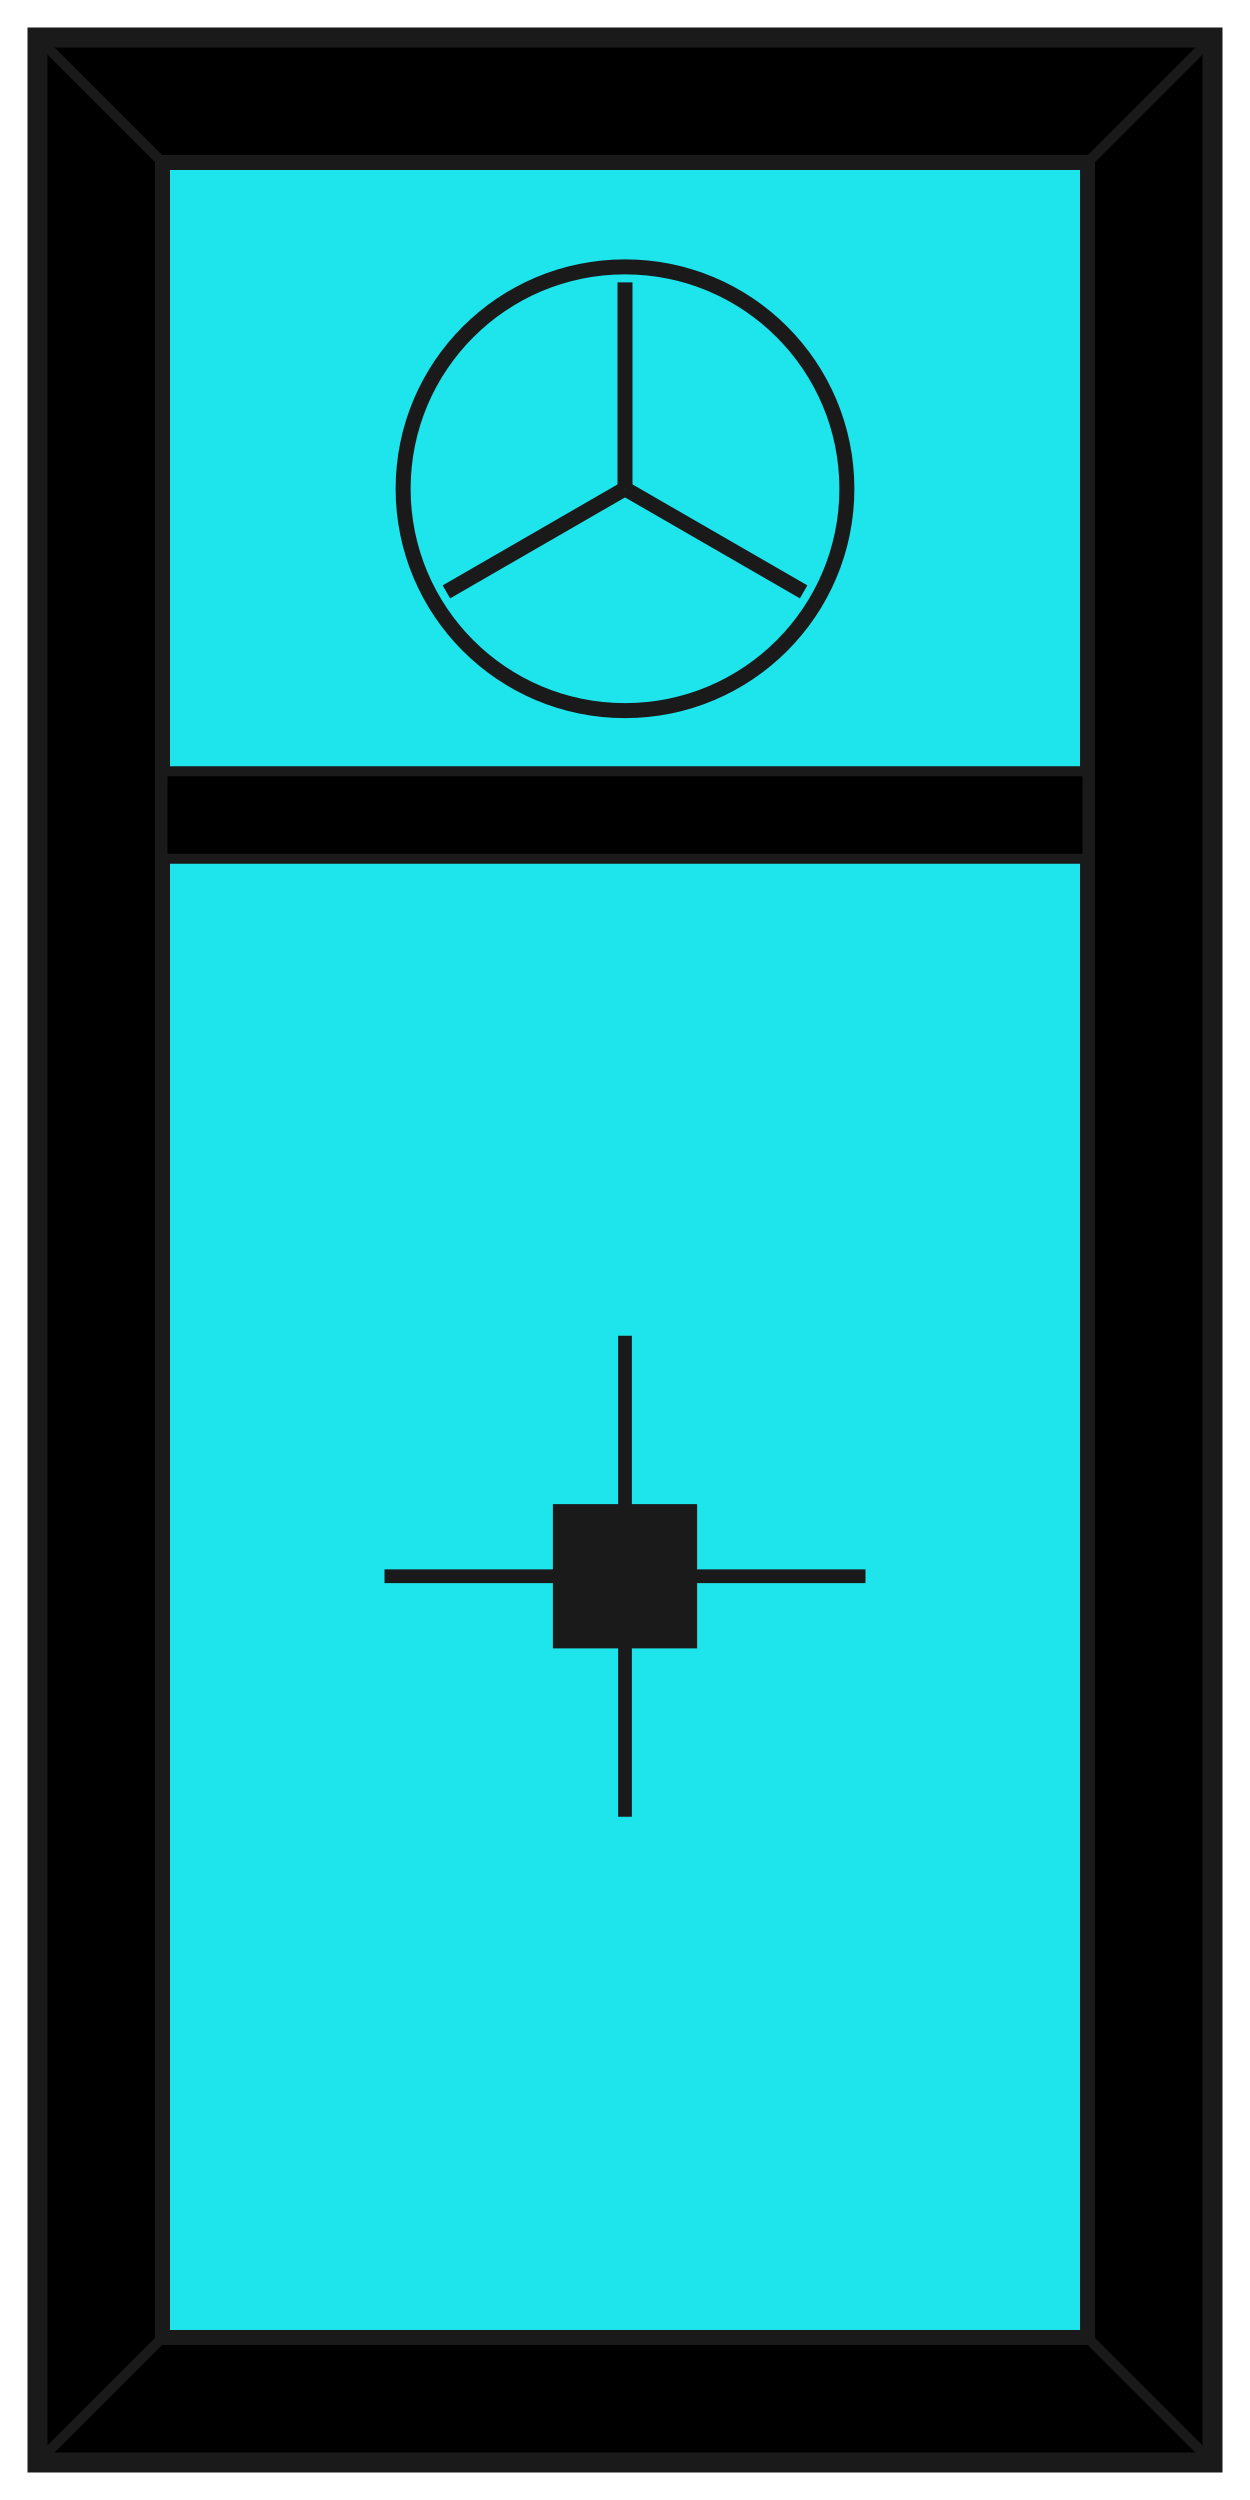
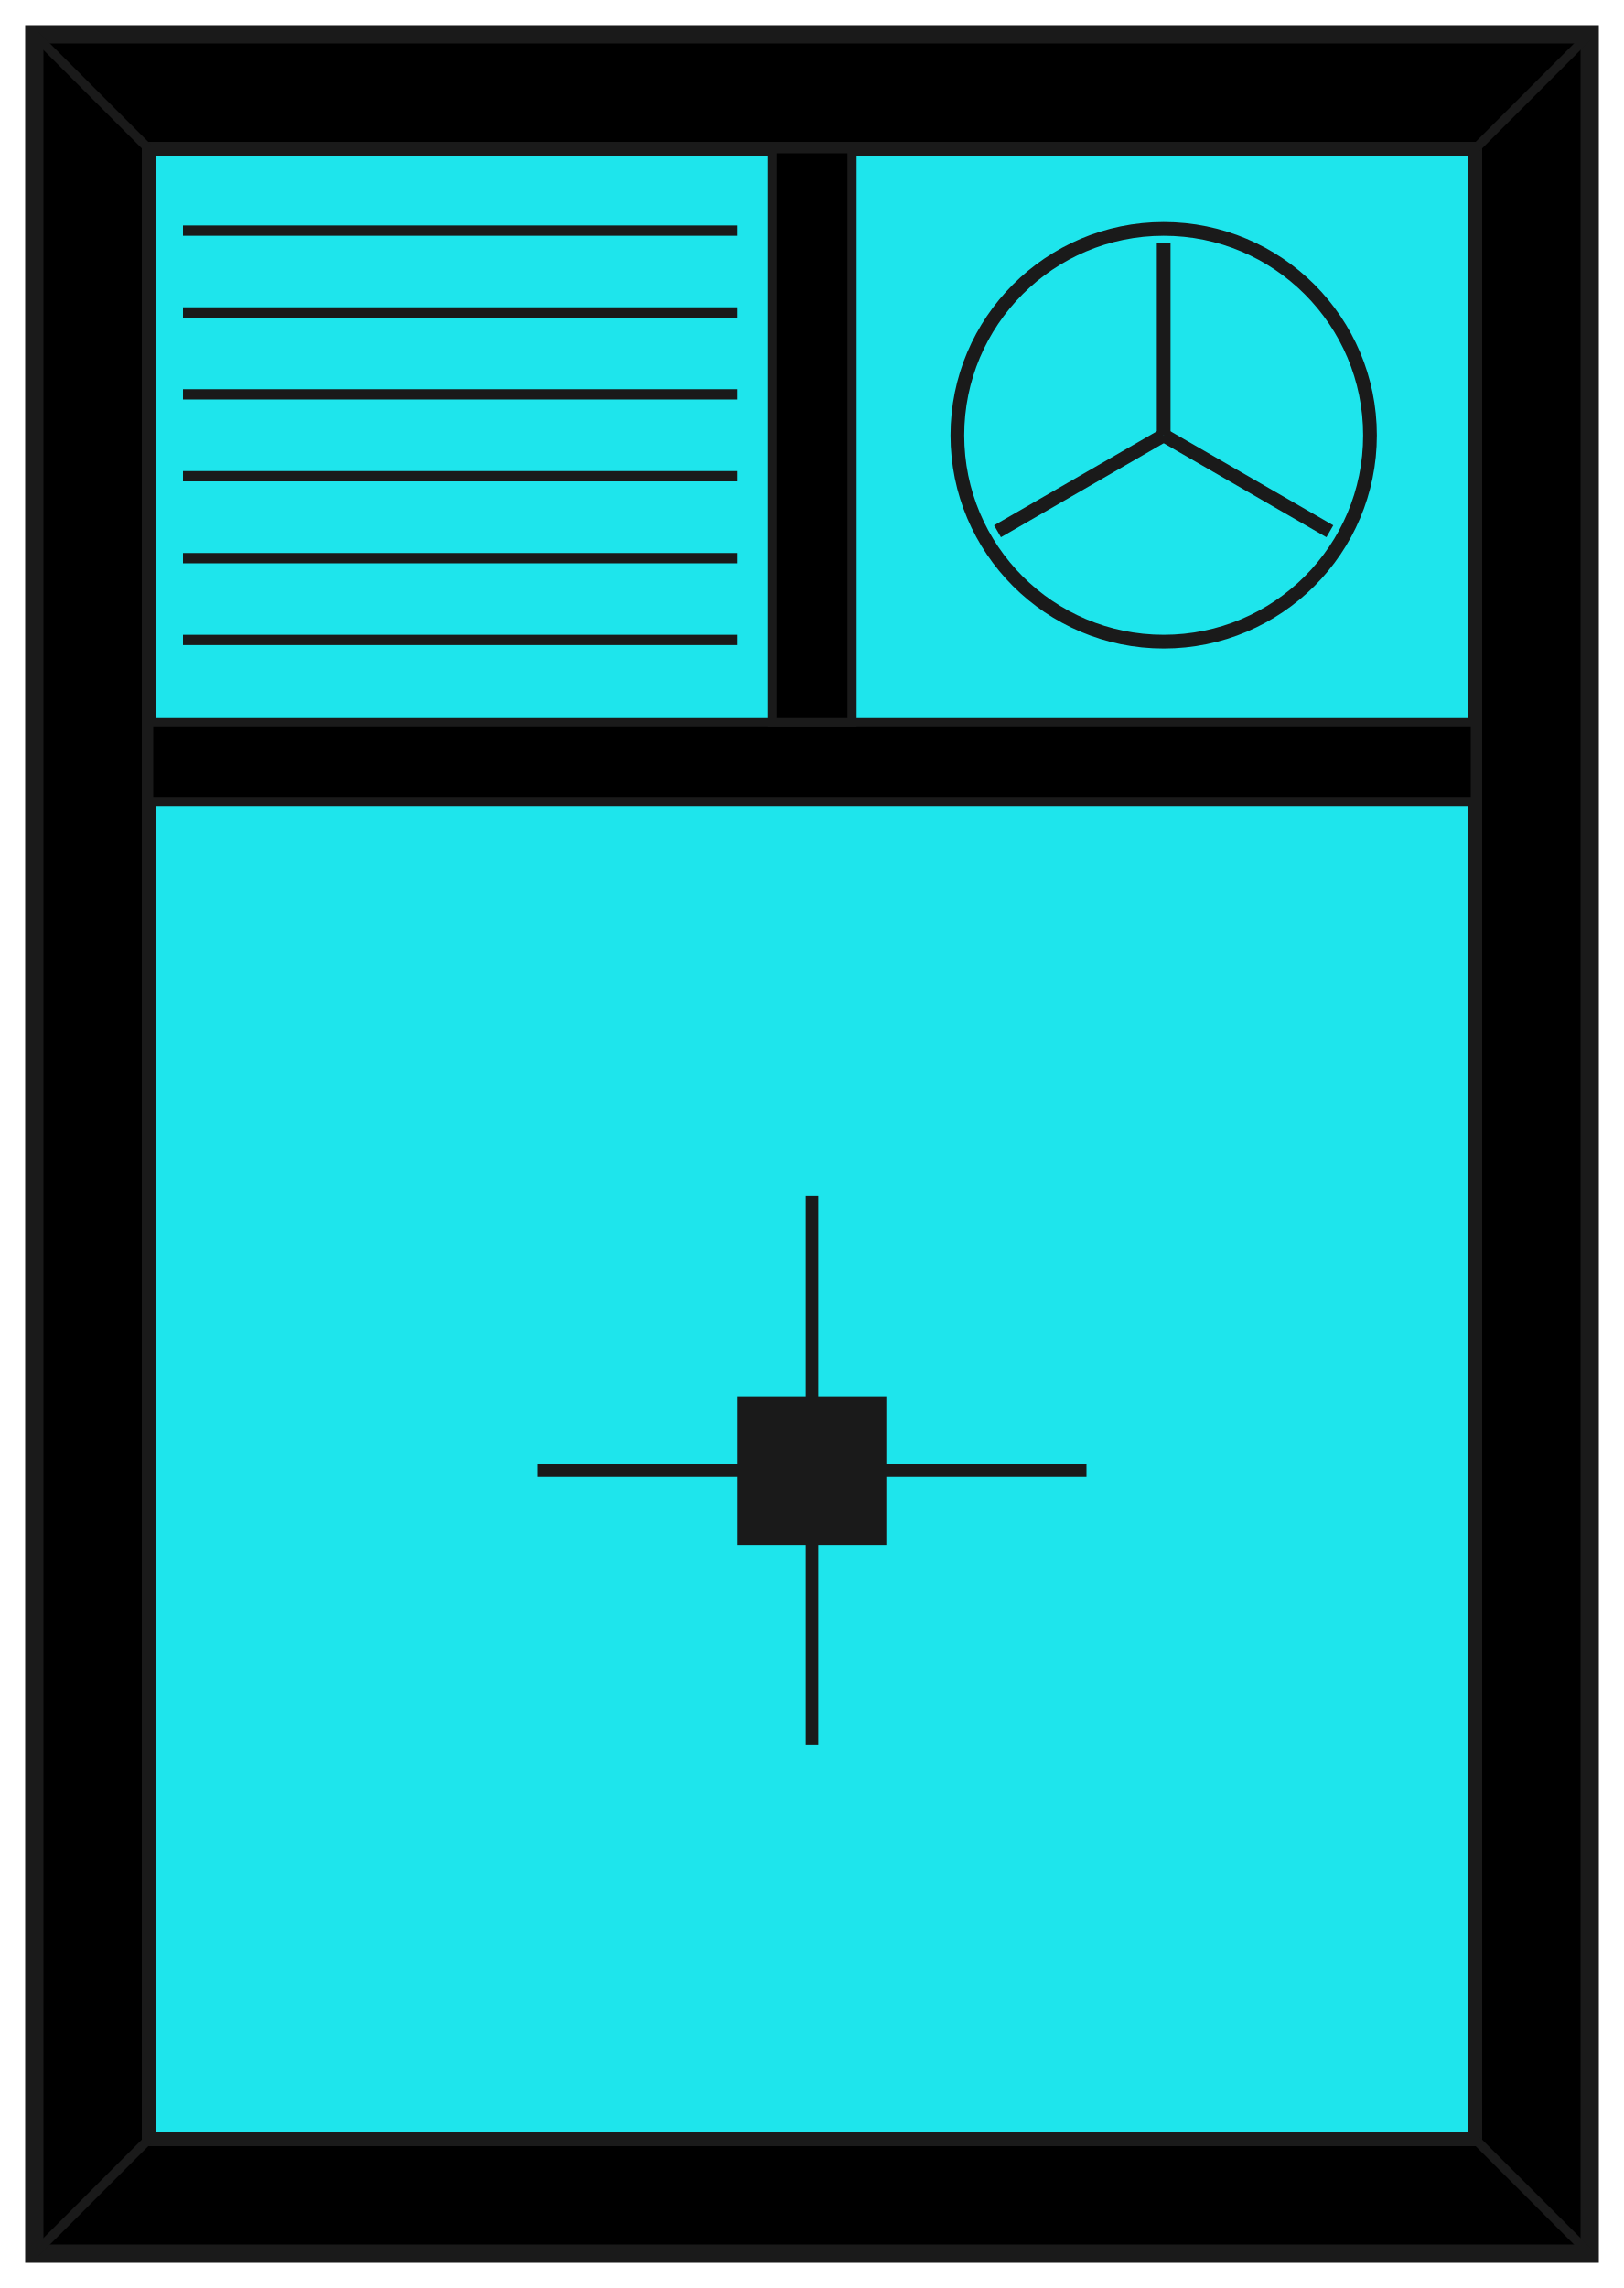
- <svg xmlns="http://www.w3.org/2000/svg" viewBox="0 0 100.00 200.00">
-   <rect x="3.00" y="3.00" width="94.00" height="194.00" fill="FRAME_COLOR" stroke="#1a1a1a" stroke-width="1.6" />
-   <rect x="13.00" y="13.00" width="74.00" height="174.00" fill="#1ee5ec" stroke="#1a1a1a" stroke-width="1.2" />
+ <svg xmlns="http://www.w3.org/2000/svg" viewBox="0 0 142.00 200.00">
+   <rect x="3.00" y="3.00" width="136.00" height="194.00" fill="FRAME_COLOR" stroke="#1a1a1a" stroke-width="1.6" />
+   <rect x="13.00" y="13.00" width="116.00" height="174.00" fill="#1ee5ec" stroke="#1a1a1a" stroke-width="1.2" />
  <line x1="3.00" y1="3.00" x2="13.00" y2="13.00" stroke="#1a1a1a" stroke-width="0.8" />
-   <line x1="97.00" y1="3.00" x2="87.00" y2="13.00" stroke="#1a1a1a" stroke-width="0.8" />
+   <line x1="139.00" y1="3.00" x2="129.00" y2="13.00" stroke="#1a1a1a" stroke-width="0.8" />
  <line x1="3.00" y1="197.00" x2="13.00" y2="187.00" stroke="#1a1a1a" stroke-width="0.8" />
-   <line x1="97.00" y1="197.00" x2="87.00" y2="187.00" stroke="#1a1a1a" stroke-width="0.8" />
-   <rect x="13.00" y="61.70" width="74.00" height="7.00" fill="FRAME_COLOR" stroke="#1a1a1a" stroke-width="0.8" />
-   <circle cx="50.00" cy="39.10" r="17.75" fill="none" stroke="#1a1a1a" stroke-width="1.2" />
-   <line x1="50.00" y1="39.10" x2="50.00" y2="22.59" stroke="#1a1a1a" stroke-width="1.2" />
-   <line x1="50.00" y1="39.10" x2="64.29" y2="47.35" stroke="#1a1a1a" stroke-width="1.2" />
-   <line x1="50.00" y1="39.10" x2="35.71" y2="47.35" stroke="#1a1a1a" stroke-width="1.2" />
-   <line x1="50.00" y1="106.86" x2="50.00" y2="145.34" stroke="#1a1a1a" stroke-width="1.1" />
-   <line x1="30.76" y1="126.10" x2="69.24" y2="126.10" stroke="#1a1a1a" stroke-width="1.1" />
-   <rect x="44.23" y="120.33" width="11.54" height="11.54" fill="#1a1a1a" />
+   <line x1="139.00" y1="197.00" x2="129.00" y2="187.00" stroke="#1a1a1a" stroke-width="0.8" />
+   <rect x="13.00" y="63.10" width="116.00" height="7.00" fill="FRAME_COLOR" stroke="#1a1a1a" stroke-width="0.8" />
+   <rect x="67.50" y="13.00" width="7.00" height="50.10" fill="FRAME_COLOR" stroke="#1a1a1a" stroke-width="0.8" />
+   <line x1="16.00" y1="20.16" x2="64.50" y2="20.16" stroke="#1a1a1a" stroke-width="0.9" />
+   <line x1="16.00" y1="27.31" x2="64.50" y2="27.31" stroke="#1a1a1a" stroke-width="0.9" />
+   <line x1="16.00" y1="34.47" x2="64.50" y2="34.47" stroke="#1a1a1a" stroke-width="0.9" />
+   <line x1="16.00" y1="41.63" x2="64.50" y2="41.63" stroke="#1a1a1a" stroke-width="0.9" />
+   <line x1="16.00" y1="48.79" x2="64.50" y2="48.79" stroke="#1a1a1a" stroke-width="0.9" />
+   <line x1="16.00" y1="55.94" x2="64.50" y2="55.94" stroke="#1a1a1a" stroke-width="0.9" />
+   <circle cx="101.75" cy="38.05" r="18.04" fill="none" stroke="#1a1a1a" stroke-width="1.2" />
+   <line x1="101.75" y1="38.05" x2="101.75" y2="21.28" stroke="#1a1a1a" stroke-width="1.2" />
+   <line x1="101.75" y1="38.05" x2="116.28" y2="46.44" stroke="#1a1a1a" stroke-width="1.2" />
+   <line x1="101.75" y1="38.05" x2="87.22" y2="46.44" stroke="#1a1a1a" stroke-width="1.2" />
+   <line x1="71.00" y1="104.55" x2="71.00" y2="152.55" stroke="#1a1a1a" stroke-width="1.1" />
+   <line x1="47.00" y1="128.55" x2="95.00" y2="128.55" stroke="#1a1a1a" stroke-width="1.1" />
+   <rect x="64.50" y="122.05" width="13.00" height="13.00" fill="#1a1a1a" />
</svg>
